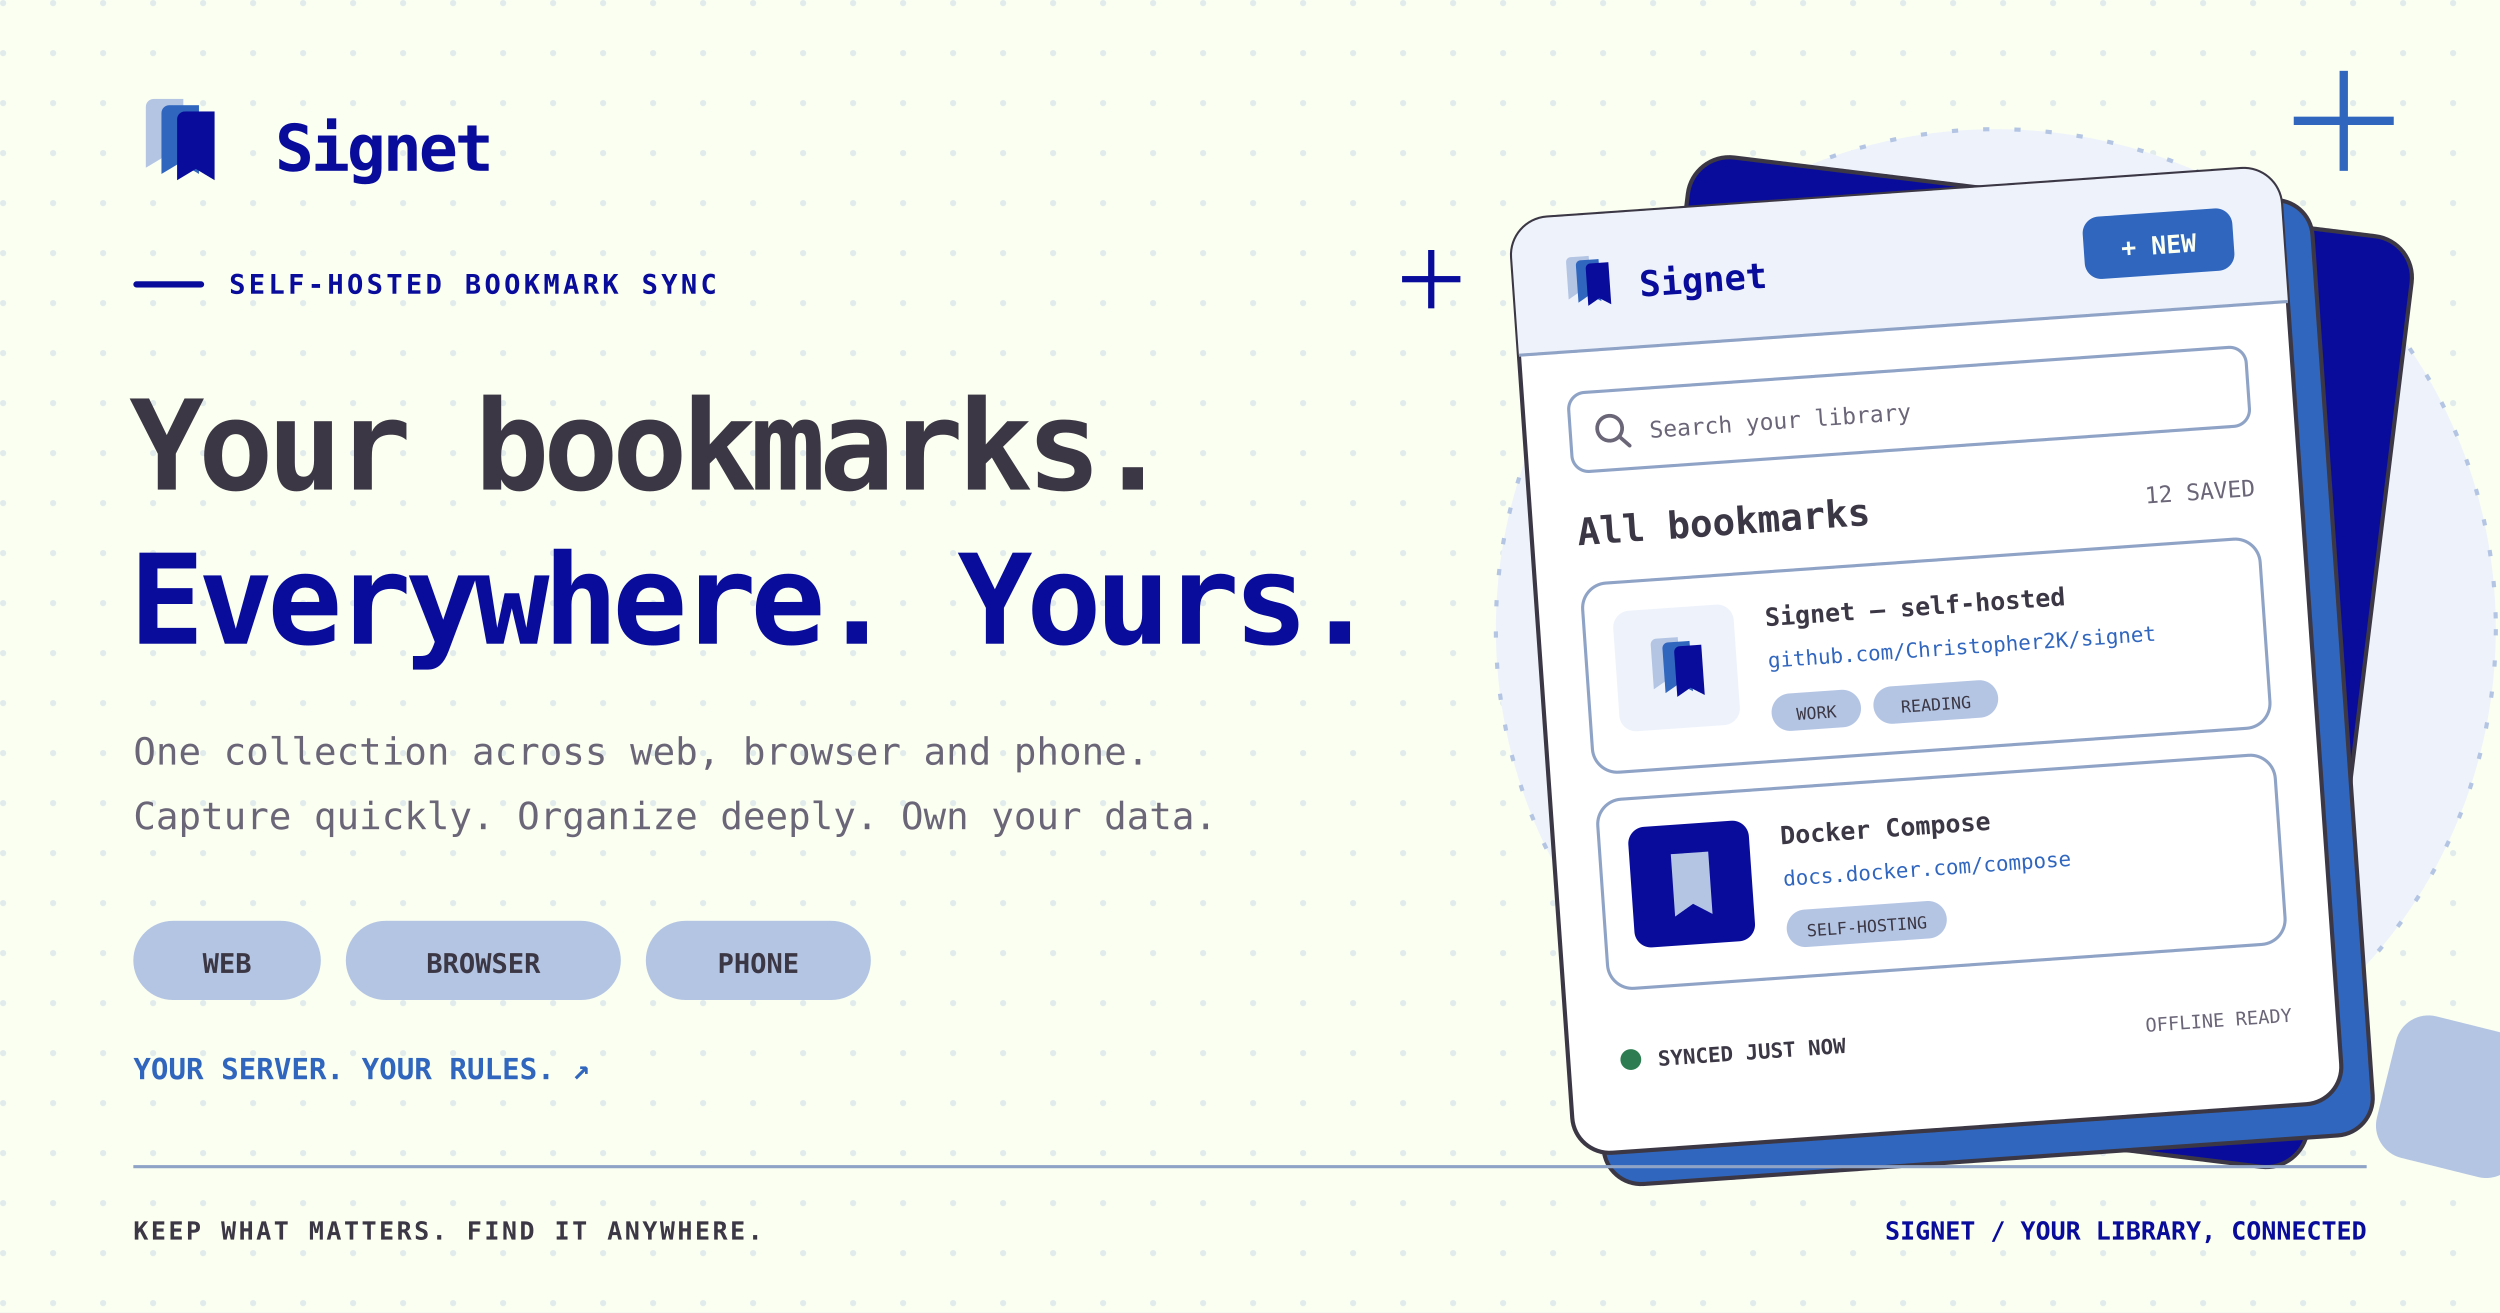
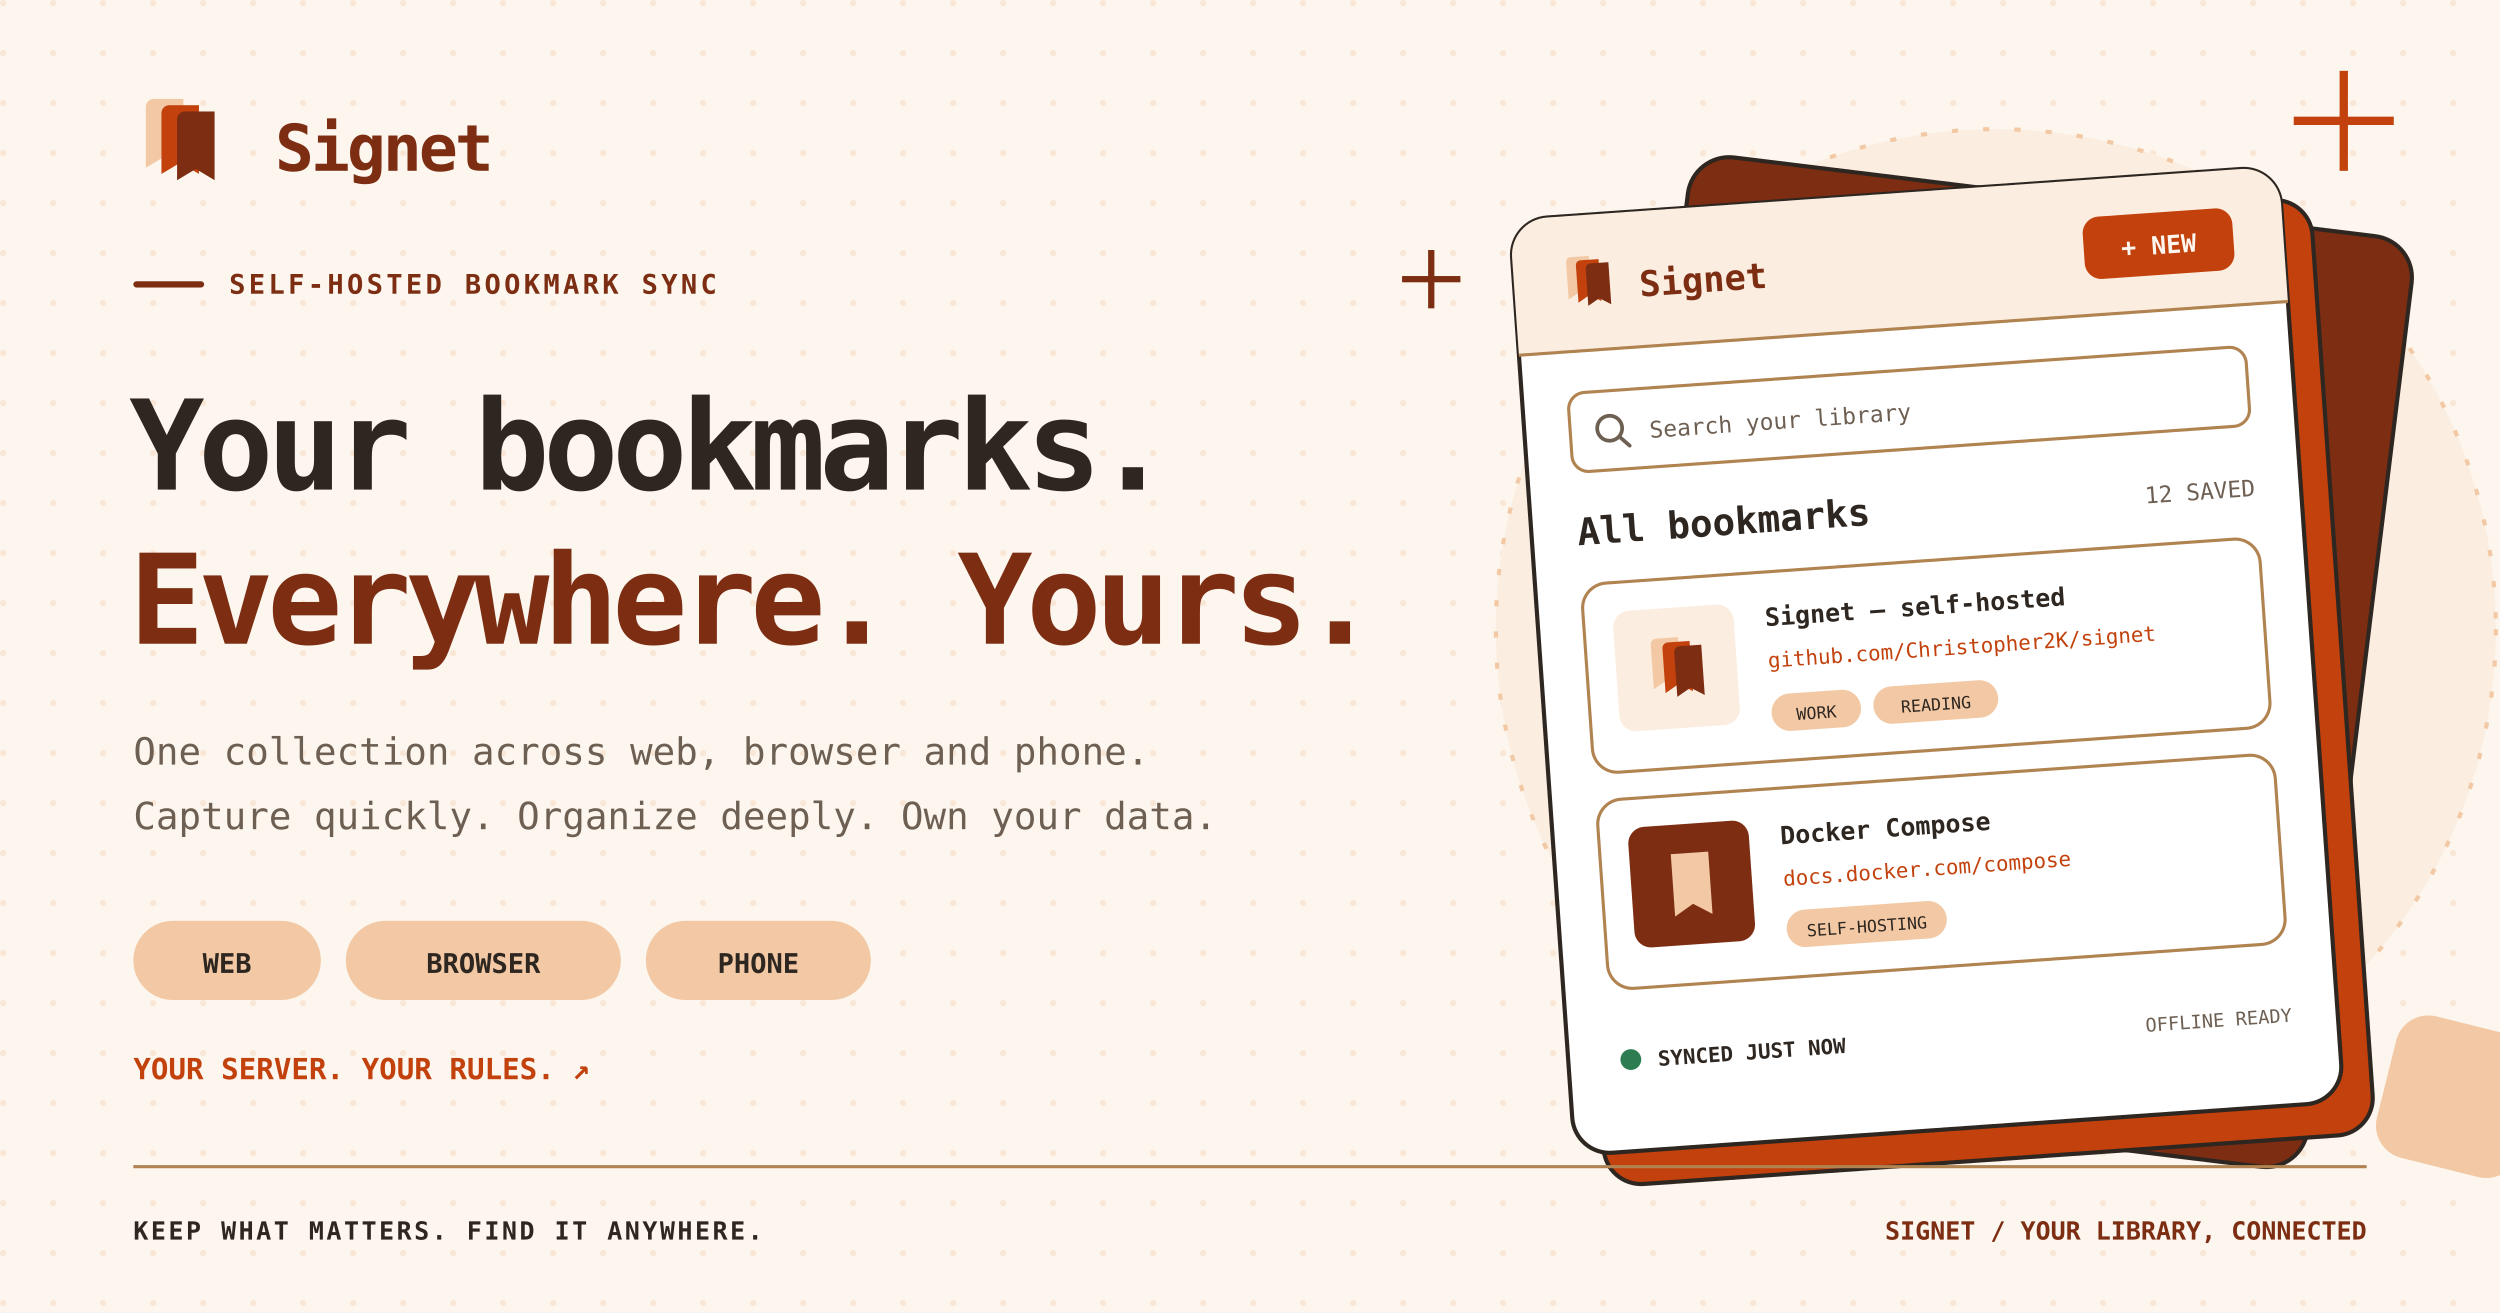
<svg xmlns="http://www.w3.org/2000/svg" width="1200" height="630" viewBox="0 0 1200 630" fill="none" role="img" aria-labelledby="title description">
  <defs>
    <pattern id="dot-grid" width="24" height="24" patternUnits="userSpaceOnUse">
-       <circle cx="1.5" cy="1.5" r="1.5" fill="#B4C5E4" fill-opacity="0.42" />
+       <circle cx="1.5" cy="1.5" r="1.5" fill="#F2C9A4" fill-opacity="0.42" />
    </pattern>
    <clipPath id="canvas-clip">
      <rect width="1200" height="630" rx="0" />
    </clipPath>
    <style>
      @font-face {
        font-family: "Space Mono";
        font-style: normal;
        font-weight: 400;
        src: url("../../apps/website/public/fonts/SpaceMono-Regular.ttf") format("truetype");
      }
      @font-face {
        font-family: "Space Mono";
        font-style: normal;
        font-weight: 700;
        src: url("../../apps/website/public/fonts/SpaceMono-Bold.ttf") format("truetype");
      }
      text { font-family: "Space Mono", monospace; }
      .bold { font-weight: 700; }
    </style>
  </defs>
  <g clip-path="url(#canvas-clip)">
-     <rect width="1200" height="630" fill="#FBFFF1" />
+     <rect width="1200" height="630" fill="#FDF6EE" />
    <rect width="1200" height="630" fill="url(#dot-grid)" />
-     <path d="M0 0H1200V630H0Z" fill="#FBFFF1" fill-opacity="0.18" />
-     <circle cx="958" cy="302" r="240" fill="#EEF3FB" />
-     <circle cx="958" cy="302" r="240" stroke="#B4C5E4" stroke-width="2" stroke-dasharray="3 12" />
-     <path d="M1125 34V82M1101 58H1149" stroke="#3066BE" stroke-width="4" />
-     <path d="M687 120V148M673 134H701" stroke="#090C9B" stroke-width="3" />
-     <rect x="1154" y="484" width="70" height="70" rx="16" fill="#B4C5E4" transform="rotate(14 1154 484)" />
+     <path d="M0 0H1200V630H0Z" fill="#FDF6EE" fill-opacity="0.18" />
+     <circle cx="958" cy="302" r="240" fill="#FBEEE1" />
+     <circle cx="958" cy="302" r="240" stroke="#F2C9A4" stroke-width="2" stroke-dasharray="3 12" />
+     <path d="M1125 34V82M1101 58H1149" stroke="#C2410C" stroke-width="4" />
+     <path d="M687 120V148M673 134H701" stroke="#7C2D12" stroke-width="3" />
+     <rect x="1154" y="484" width="70" height="70" rx="16" fill="#F2C9A4" transform="rotate(14 1154 484)" />
    <g transform="translate(64 43) scale(1.5)">
-       <path d="M4 5.5A2.5 2.5 0 0 1 6.5 3H16V25L10 21.4L4 25V5.5Z" fill="#B4C5E4" />
-       <path d="M9 7.5A2.5 2.5 0 0 1 11.5 5H21V27L15 23.4L9 27V7.5Z" fill="#3066BE" />
-       <path d="M14 9.5A2.5 2.5 0 0 1 16.5 7H26V29L20 25.4L14 29V9.5Z" fill="#090C9B" />
+       <path d="M4 5.5A2.5 2.5 0 0 1 6.5 3H16V25L10 21.4L4 25V5.5Z" fill="#F2C9A4" />
+       <path d="M9 7.5A2.5 2.5 0 0 1 11.5 5H21V27L15 23.4L9 27V7.5Z" fill="#C2410C" />
+       <path d="M14 9.5A2.5 2.5 0 0 1 16.5 7H26V29L20 25.4L14 29V9.5Z" fill="#7C2D12" />
    </g>
-     <text x="132" y="82" fill="#090C9B" font-size="31" class="bold" letter-spacing="-1.4">Signet</text>
-     <rect x="64" y="135" width="34" height="3" rx="1.5" fill="#090C9B" />
-     <text x="110" y="141" fill="#090C9B" font-size="13" class="bold" letter-spacing="1.6">SELF-HOSTED BOOKMARK SYNC</text>
-     <text x="62" y="235" fill="#3C3744" font-size="60" class="bold" letter-spacing="-3">Your bookmarks.</text>
-     <text x="62" y="309" fill="#090C9B" font-size="60" class="bold" letter-spacing="-3">Everywhere. Yours.</text>
-     <text x="64" y="367" fill="#6B6578" font-size="18">One collection across web, browser and phone.</text>
-     <text x="64" y="398" fill="#6B6578" font-size="18">Capture quickly. Organize deeply. Own your data.</text>
+     <text x="132" y="82" fill="#7C2D12" font-size="31" class="bold" letter-spacing="-1.4">Signet</text>
+     <rect x="64" y="135" width="34" height="3" rx="1.5" fill="#7C2D12" />
+     <text x="110" y="141" fill="#7C2D12" font-size="13" class="bold" letter-spacing="1.6">SELF-HOSTED BOOKMARK SYNC</text>
+     <text x="62" y="235" fill="#2E2620" font-size="60" class="bold" letter-spacing="-3">Your bookmarks.</text>
+     <text x="62" y="309" fill="#7C2D12" font-size="60" class="bold" letter-spacing="-3">Everywhere. Yours.</text>
+     <text x="64" y="367" fill="#6E5F53" font-size="18">One collection across web, browser and phone.</text>
+     <text x="64" y="398" fill="#6E5F53" font-size="18">Capture quickly. Organize deeply. Own your data.</text>
    <g transform="translate(64 442)">
-       <rect width="90" height="38" rx="19" fill="#B4C5E4" />
-       <text x="45" y="25" text-anchor="middle" fill="#3C3744" font-size="13" class="bold">WEB</text>
-       <rect x="102" width="132" height="38" rx="19" fill="#B4C5E4" />
-       <text x="168" y="25" text-anchor="middle" fill="#3C3744" font-size="13" class="bold">BROWSER</text>
-       <rect x="246" width="108" height="38" rx="19" fill="#B4C5E4" />
-       <text x="300" y="25" text-anchor="middle" fill="#3C3744" font-size="13" class="bold">PHONE</text>
+       <rect width="90" height="38" rx="19" fill="#F2C9A4" />
+       <text x="45" y="25" text-anchor="middle" fill="#2E2620" font-size="13" class="bold">WEB</text>
+       <rect x="102" width="132" height="38" rx="19" fill="#F2C9A4" />
+       <text x="168" y="25" text-anchor="middle" fill="#2E2620" font-size="13" class="bold">BROWSER</text>
+       <rect x="246" width="108" height="38" rx="19" fill="#F2C9A4" />
+       <text x="300" y="25" text-anchor="middle" fill="#2E2620" font-size="13" class="bold">PHONE</text>
    </g>
-     <text x="64" y="518" fill="#3066BE" font-size="14" class="bold">YOUR SERVER. YOUR RULES. ↗</text>
+     <text x="64" y="518" fill="#C2410C" font-size="14" class="bold">YOUR SERVER. YOUR RULES. ↗</text>
    <g transform="rotate(7 944 316)">
-       <rect x="784" y="91" width="350" height="450" rx="20" fill="#090C9B" />
-       <rect x="784" y="91" width="350" height="450" rx="20" stroke="#3C3744" stroke-width="2" />
-       <circle cx="814" cy="122" r="5" fill="#B4C5E4" />
-       <circle cx="832" cy="122" r="5" fill="#3066BE" />
-       <circle cx="850" cy="122" r="5" fill="#FBFFF1" />
+       <rect x="784" y="91" width="350" height="450" rx="20" fill="#7C2D12" />
+       <rect x="784" y="91" width="350" height="450" rx="20" stroke="#2E2620" stroke-width="2" />
+       <circle cx="814" cy="122" r="5" fill="#F2C9A4" />
+       <circle cx="832" cy="122" r="5" fill="#C2410C" />
+       <circle cx="850" cy="122" r="5" fill="#FDF6EE" />
    </g>
    <g transform="rotate(-4 928 320)">
-       <rect x="754" y="108" width="370" height="450" rx="18" fill="#3066BE" stroke="#3C3744" stroke-width="2" />
-       <rect x="740" y="92" width="370" height="450" rx="18" fill="#FFFFFF" stroke="#3C3744" stroke-width="2" />
-       <path d="M740 110C740 100.059 748.059 92 758 92H1092C1101.94 92 1110 100.059 1110 110V157H740V110Z" fill="#EEF3FB" />
-       <path d="M740 157H1110" stroke="#8FA3C6" stroke-width="1.5" />
+       <rect x="754" y="108" width="370" height="450" rx="18" fill="#C2410C" stroke="#2E2620" stroke-width="2" />
+       <rect x="740" y="92" width="370" height="450" rx="18" fill="#FFFFFF" stroke="#2E2620" stroke-width="2" />
+       <path d="M740 110C740 100.059 748.059 92 758 92H1092C1101.94 92 1110 100.059 1110 110V157H740V110Z" fill="#FBEEE1" />
+       <path d="M740 157H1110" stroke="#B08350" stroke-width="1.5" />
      <g transform="translate(762 109) scale(0.92)">
-         <path d="M4 5.5A2.5 2.5 0 0 1 6.5 3H16V25L10 21.4L4 25V5.5Z" fill="#B4C5E4" />
-         <path d="M9 7.5A2.5 2.5 0 0 1 11.5 5H21V27L15 23.4L9 27V7.5Z" fill="#3066BE" />
-         <path d="M14 9.5A2.5 2.5 0 0 1 16.5 7H26V29L20 25.4L14 29V9.5Z" fill="#090C9B" />
+         <path d="M4 5.5A2.5 2.5 0 0 1 6.5 3H16V25L10 21.4L4 25V5.5Z" fill="#F2C9A4" />
+         <path d="M9 7.5A2.5 2.5 0 0 1 11.5 5H21V27L15 23.4L9 27V7.5Z" fill="#C2410C" />
+         <path d="M14 9.5A2.5 2.5 0 0 1 16.5 7H26V29L20 25.4L14 29V9.5Z" fill="#7C2D12" />
      </g>
-       <text x="800" y="133" fill="#090C9B" font-size="17" class="bold">Signet</text>
-       <rect x="1014" y="110" width="72" height="30" rx="8" fill="#3066BE" />
-       <text x="1050" y="130" text-anchor="middle" fill="#FBFFF1" font-size="12" class="bold">+ NEW</text>
-       <rect x="762" y="177" width="326" height="38" rx="8" fill="#FFFFFF" stroke="#8FA3C6" stroke-width="1.5" />
-       <circle cx="781" cy="195" r="6" stroke="#6B6578" stroke-width="1.8" />
-       <path d="M785.5 199.5L790 204" stroke="#6B6578" stroke-width="1.8" stroke-linecap="round" />
-       <text x="800" y="201" fill="#6B6578" font-size="11">Search your library</text>
-       <text x="762" y="250" fill="#3C3744" font-size="18" class="bold">All bookmarks</text>
-       <text x="1088" y="249" text-anchor="end" fill="#6B6578" font-size="11">12 SAVED</text>
-       <rect x="762" y="269" width="326" height="91" rx="12" fill="#FFFFFF" stroke="#8FA3C6" stroke-width="1.5" />
-       <rect x="776" y="283" width="58" height="58" rx="8" fill="#EEF3FB" />
+       <text x="800" y="133" fill="#7C2D12" font-size="17" class="bold">Signet</text>
+       <rect x="1014" y="110" width="72" height="30" rx="8" fill="#C2410C" />
+       <text x="1050" y="130" text-anchor="middle" fill="#FDF6EE" font-size="12" class="bold">+ NEW</text>
+       <rect x="762" y="177" width="326" height="38" rx="8" fill="#FFFFFF" stroke="#B08350" stroke-width="1.5" />
+       <circle cx="781" cy="195" r="6" stroke="#6E5F53" stroke-width="1.8" />
+       <path d="M785.5 199.5L790 204" stroke="#6E5F53" stroke-width="1.8" stroke-linecap="round" />
+       <text x="800" y="201" fill="#6E5F53" font-size="11">Search your library</text>
+       <text x="762" y="250" fill="#2E2620" font-size="18" class="bold">All bookmarks</text>
+       <text x="1088" y="249" text-anchor="end" fill="#6E5F53" font-size="11">12 SAVED</text>
+       <rect x="762" y="269" width="326" height="91" rx="12" fill="#FFFFFF" stroke="#B08350" stroke-width="1.5" />
+       <rect x="776" y="283" width="58" height="58" rx="8" fill="#FBEEE1" />
      <g transform="translate(789 294) scale(1.1)">
-         <path d="M4 5.5A2.5 2.5 0 0 1 6.5 3H16V25L10 21.4L4 25V5.5Z" fill="#B4C5E4" />
-         <path d="M9 7.5A2.5 2.5 0 0 1 11.5 5H21V27L15 23.4L9 27V7.5Z" fill="#3066BE" />
-         <path d="M14 9.5A2.5 2.5 0 0 1 16.5 7H26V29L20 25.4L14 29V9.5Z" fill="#090C9B" />
+         <path d="M4 5.5A2.5 2.5 0 0 1 6.5 3H16V25L10 21.4L4 25V5.5Z" fill="#F2C9A4" />
+         <path d="M9 7.5A2.5 2.5 0 0 1 11.5 5H21V27L15 23.4L9 27V7.5Z" fill="#C2410C" />
+         <path d="M14 9.5A2.5 2.5 0 0 1 16.5 7H26V29L20 25.4L14 29V9.5Z" fill="#7C2D12" />
      </g>
-       <text x="849" y="295" fill="#3C3744" font-size="12" class="bold">Signet — self-hosted</text>
-       <text x="849" y="315" fill="#3066BE" font-size="10">github.com/Christopher2K/signet</text>
-       <rect x="849" y="328" width="43" height="18" rx="9" fill="#B4C5E4" />
-       <text x="870.5" y="341" text-anchor="middle" fill="#3C3744" font-size="8">WORK</text>
-       <rect x="898" y="328" width="60" height="18" rx="9" fill="#B4C5E4" />
-       <text x="928" y="341" text-anchor="middle" fill="#3C3744" font-size="8">READING</text>
-       <rect x="762" y="373" width="326" height="91" rx="12" fill="#FFFFFF" stroke="#8FA3C6" stroke-width="1.5" />
-       <rect x="776" y="387" width="58" height="58" rx="8" fill="#090C9B" />
-       <path d="M796 401H814V431L805 425.5L796 431V401Z" fill="#B4C5E4" />
-       <text x="849" y="400" fill="#3C3744" font-size="12" class="bold">Docker Compose</text>
-       <text x="849" y="420" fill="#3066BE" font-size="10">docs.docker.com/compose</text>
-       <rect x="849" y="432" width="77" height="18" rx="9" fill="#B4C5E4" />
-       <text x="887.5" y="445" text-anchor="middle" fill="#3C3744" font-size="8">SELF-HOSTING</text>
+       <text x="849" y="295" fill="#2E2620" font-size="12" class="bold">Signet — self-hosted</text>
+       <text x="849" y="315" fill="#C2410C" font-size="10">github.com/Christopher2K/signet</text>
+       <rect x="849" y="328" width="43" height="18" rx="9" fill="#F2C9A4" />
+       <text x="870.5" y="341" text-anchor="middle" fill="#2E2620" font-size="8">WORK</text>
+       <rect x="898" y="328" width="60" height="18" rx="9" fill="#F2C9A4" />
+       <text x="928" y="341" text-anchor="middle" fill="#2E2620" font-size="8">READING</text>
+       <rect x="762" y="373" width="326" height="91" rx="12" fill="#FFFFFF" stroke="#B08350" stroke-width="1.5" />
+       <rect x="776" y="387" width="58" height="58" rx="8" fill="#7C2D12" />
+       <path d="M796 401H814V431L805 425.5L796 431V401Z" fill="#F2C9A4" />
+       <text x="849" y="400" fill="#2E2620" font-size="12" class="bold">Docker Compose</text>
+       <text x="849" y="420" fill="#C2410C" font-size="10">docs.docker.com/compose</text>
+       <rect x="849" y="432" width="77" height="18" rx="9" fill="#F2C9A4" />
+       <text x="887.5" y="445" text-anchor="middle" fill="#2E2620" font-size="8">SELF-HOSTING</text>
      <circle cx="770" cy="498" r="5" fill="#2E7D52" />
-       <text x="783" y="502" fill="#3C3744" font-size="10" class="bold">SYNCED JUST NOW</text>
-       <text x="1088" y="502" text-anchor="end" fill="#6B6578" font-size="9">OFFLINE READY</text>
+       <text x="783" y="502" fill="#2E2620" font-size="10" class="bold">SYNCED JUST NOW</text>
+       <text x="1088" y="502" text-anchor="end" fill="#6E5F53" font-size="9">OFFLINE READY</text>
    </g>
-     <path d="M64 560H1136" stroke="#8FA3C6" stroke-width="1.5" />
-     <text x="64" y="595" fill="#3C3744" font-size="12" class="bold" letter-spacing="1.2">KEEP WHAT MATTERS. FIND IT ANYWHERE.</text>
-     <text x="1136" y="595" text-anchor="end" fill="#090C9B" font-size="12" class="bold">SIGNET / YOUR LIBRARY, CONNECTED</text>
+     <path d="M64 560H1136" stroke="#B08350" stroke-width="1.5" />
+     <text x="64" y="595" fill="#2E2620" font-size="12" class="bold" letter-spacing="1.2">KEEP WHAT MATTERS. FIND IT ANYWHERE.</text>
+     <text x="1136" y="595" text-anchor="end" fill="#7C2D12" font-size="12" class="bold">SIGNET / YOUR LIBRARY, CONNECTED</text>
  </g>
</svg>
